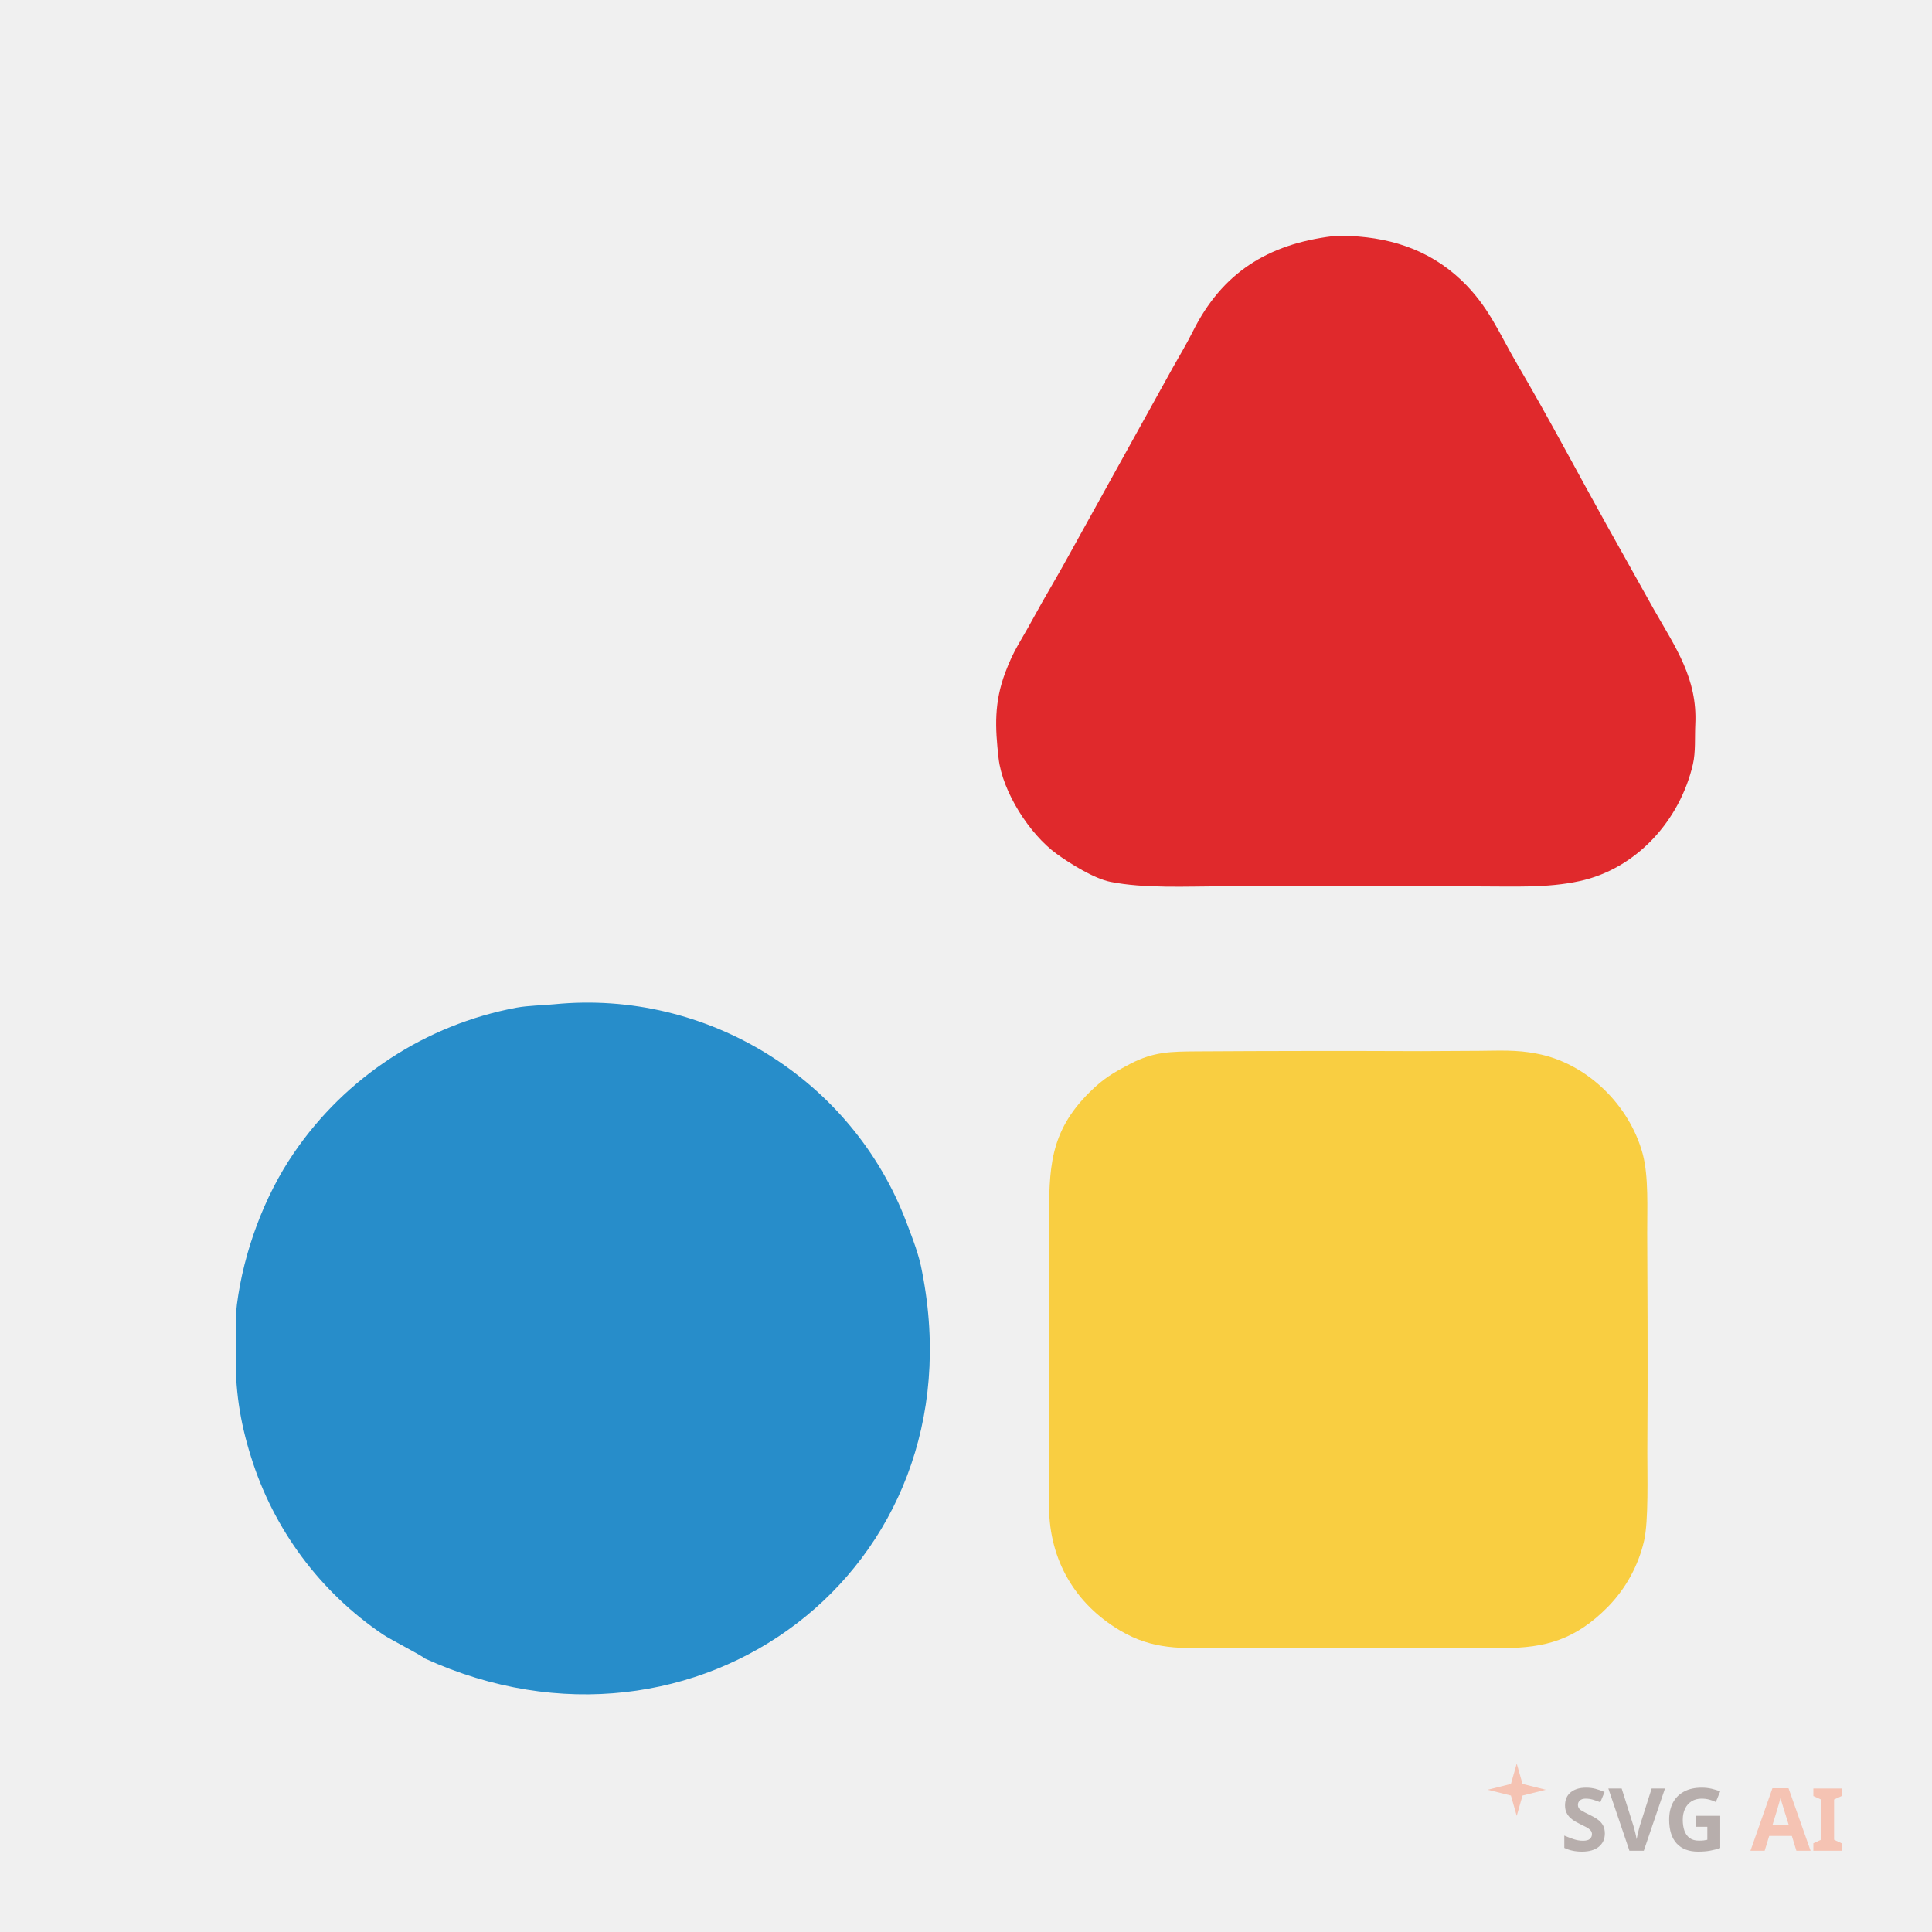
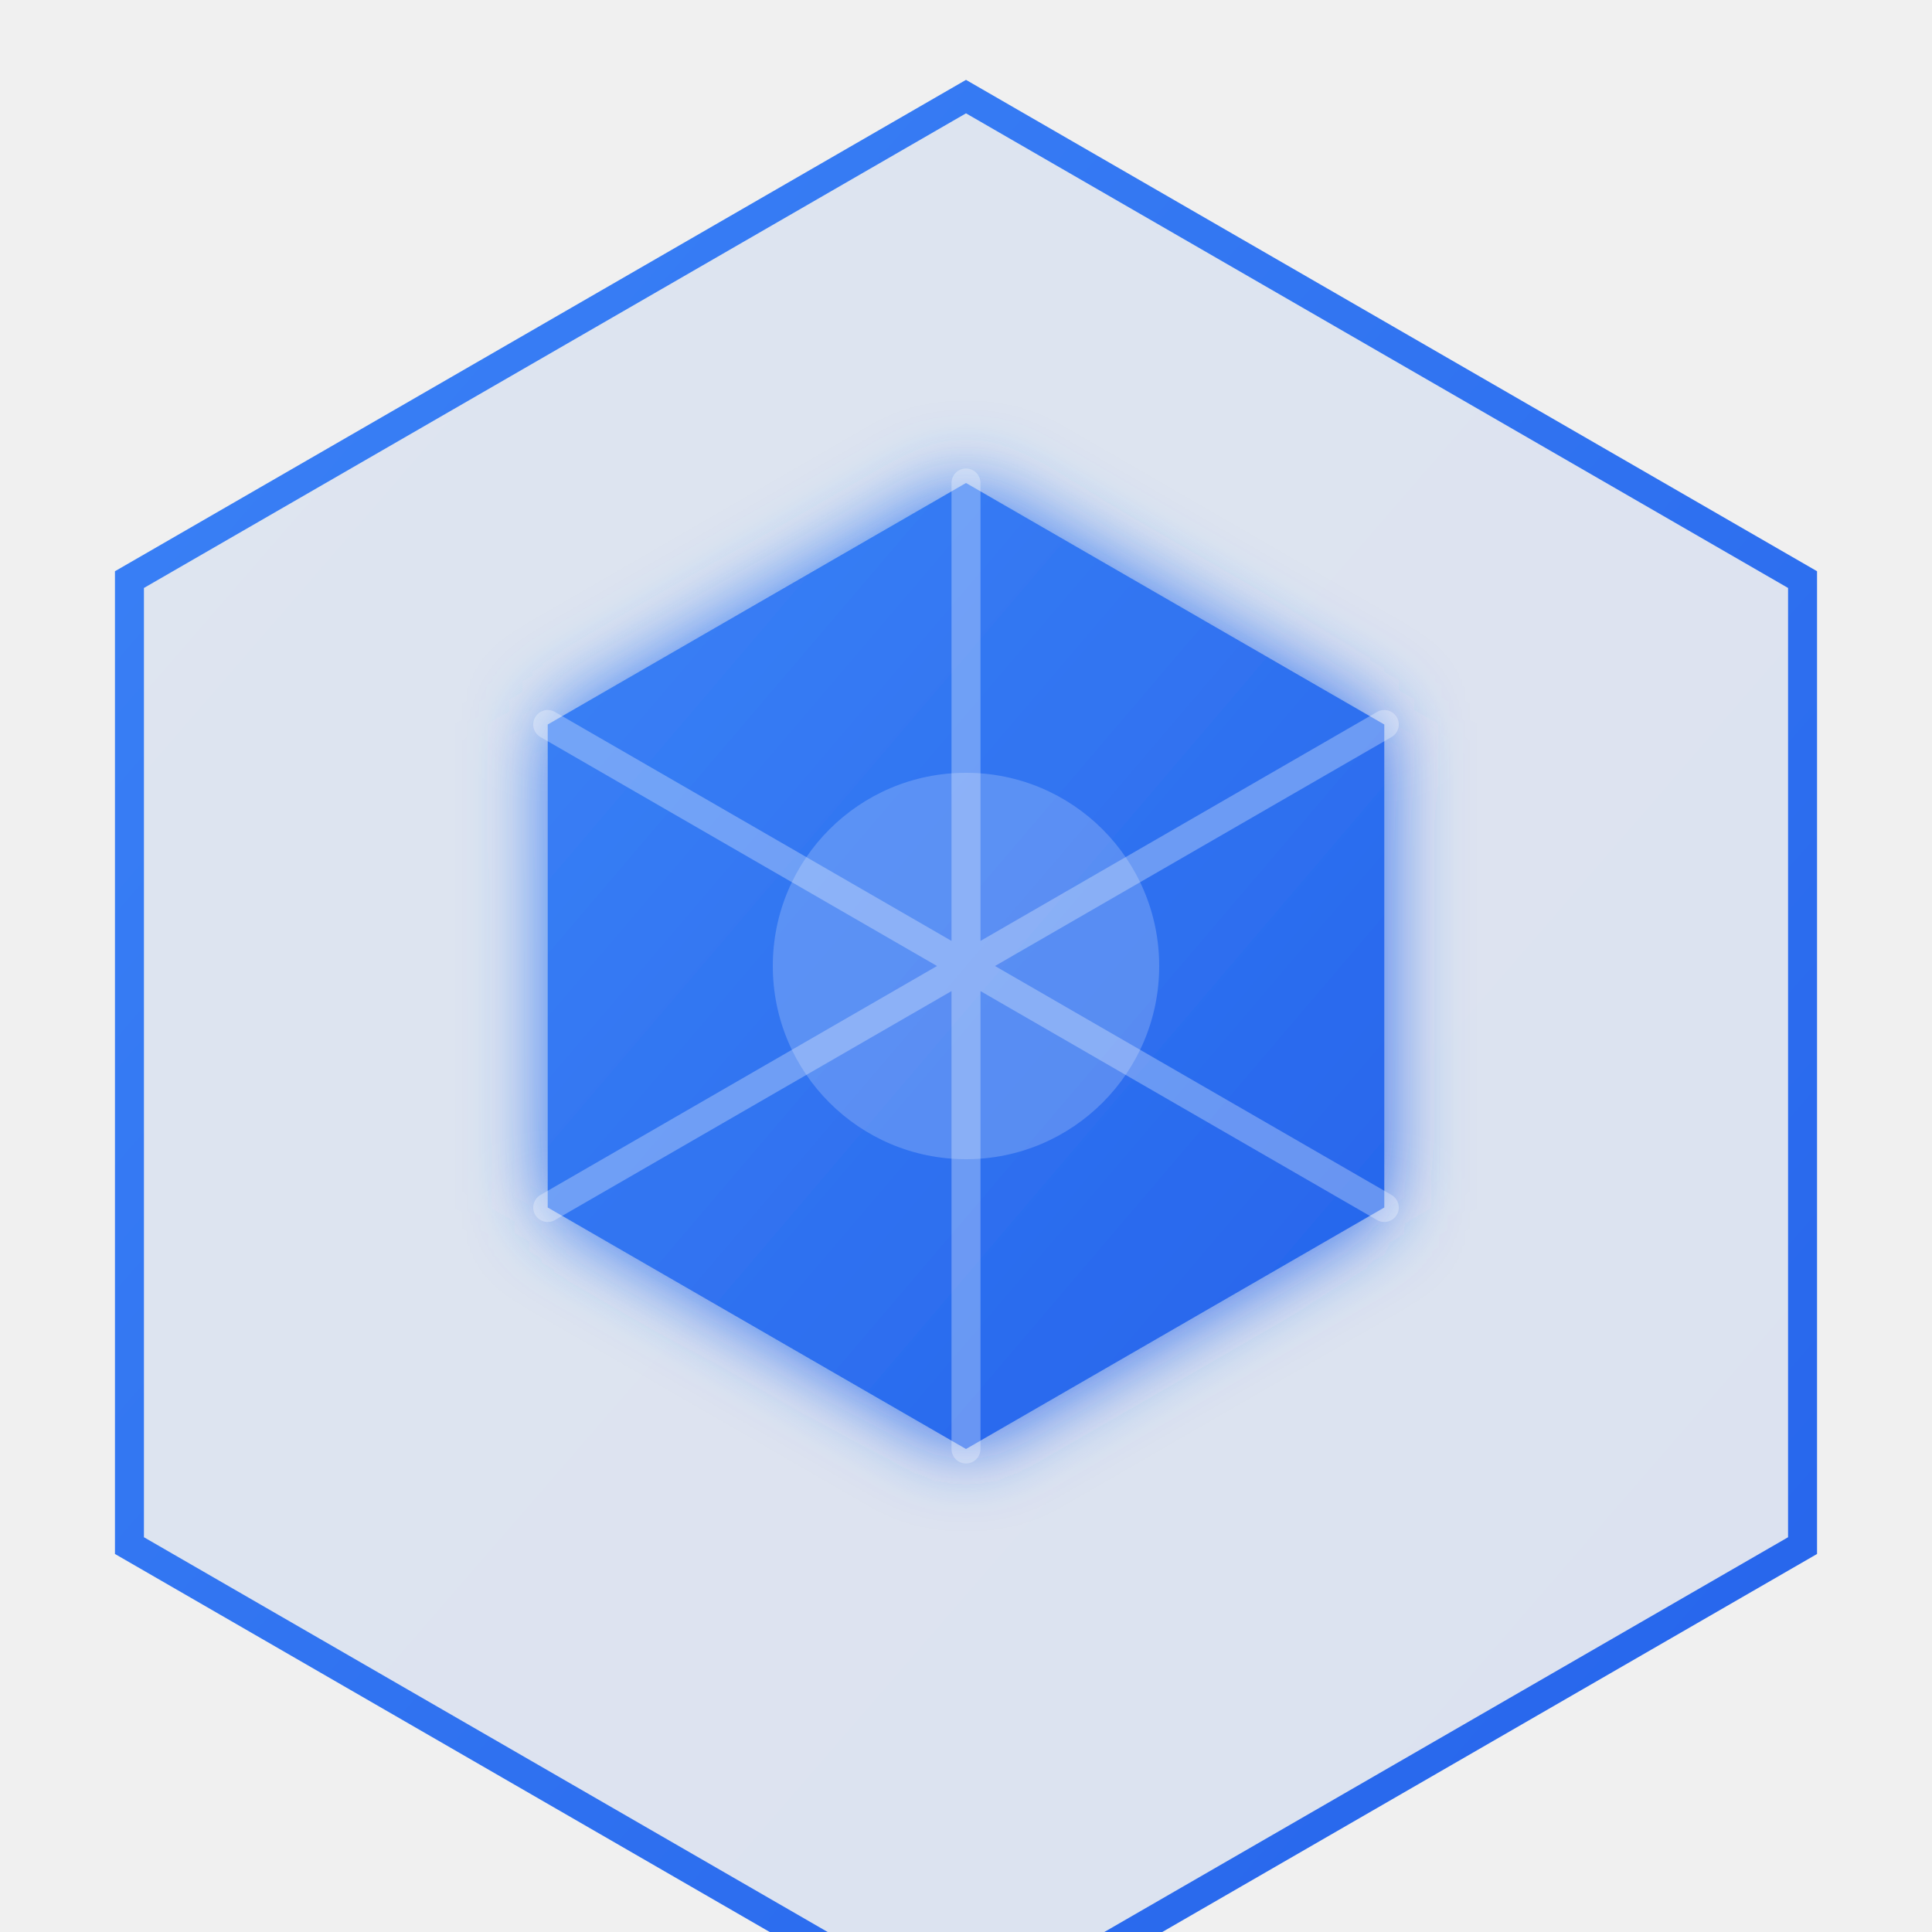
- <svg xmlns="http://www.w3.org/2000/svg" version="1.1" style="display: block;" viewBox="0 0 2048 2048" width="1024" height="1024" preserveAspectRatio="none">
-   <path transform="translate(0,0)" fill="rgb(39,141,202)" d="M 450.325 1758.05 C 446.746 1754.63 414.405 1738.26 406.182 1732.77 C 339.279 1687.62 289.801 1620.97 265.94 1543.87 C 254.209 1506.53 248.915 1471.58 250.039 1432.43 C 250.502 1416.29 249.116 1398.59 251.161 1382.65 C 258.254 1327.35 279.975 1268.22 311.504 1222.22 C 366.568 1141.56 451.474 1086.13 547.475 1068.17 C 560.397 1065.84 574.605 1065.82 587.584 1064.54 C 749.36 1048.58 903.673 1143.96 961.034 1296.13 C 967.482 1313.24 974.297 1330.06 977.551 1348.59 C 1039.44 1664.06 737.442 1889.13 450.325 1758.05 z" />
-   <path transform="translate(0,0)" fill="rgb(249,206,65)" d="M 1268.4 1114.5 C 1347.8 1114.01 1427.2 1113.93 1506.6 1114.25 L 1568.27 1113.92 C 1589.53 1113.76 1607.55 1112.68 1628.64 1116.82 C 1681.88 1126.67 1727.25 1171.21 1741.3 1223.05 C 1747.74 1246.81 1746.01 1281.26 1746.1 1306.66 L 1746.47 1402.22 C 1746.62 1447.85 1746.54 1493.49 1746.23 1539.11 C 1746.16 1563.41 1747.66 1612.33 1742.79 1633.29 C 1736.63 1659.9 1723.22 1684.28 1704.04 1703.73 C 1670.43 1737.57 1639.07 1747.04 1592.79 1747.03 L 1355.53 1747.06 L 1291.45 1747.08 C 1252.33 1747.1 1222.7 1749.32 1187.45 1728.48 C 1139.48 1700.13 1112.55 1653.74 1112.04 1598.12 L 1111.95 1364 L 1112.03 1295.84 C 1112.12 1239.57 1111.84 1200.53 1154.96 1157.84 C 1169.85 1143.1 1179.81 1137.3 1198.05 1127.75 C 1222.87 1114.76 1241.17 1114.7 1268.4 1114.5 z" />
-   <path transform="translate(0,0)" fill="rgb(224,41,44)" d="M 1412.62 250.385 C 1415.75 250.038 1419.26 249.929 1422.41 249.954 C 1470.52 250.532 1513.76 263.489 1548.99 296.936 C 1578.2 324.661 1588.86 352.941 1608.6 386.603 C 1641.28 442.331 1671.35 499.402 1702.73 555.788 L 1753.22 646.097 C 1776.12 686.267 1799.49 719.366 1797.08 767.887 C 1796.42 781.231 1797.58 797.093 1794.57 810.104 C 1780.83 869.537 1734.87 921.062 1674.11 934.062 C 1639.63 941.538 1603.56 939.572 1568.6 939.645 L 1443.25 939.617 L 1295.57 939.499 C 1258.36 939.616 1213.03 941.97 1177.13 934.797 C 1159.71 931.316 1134.37 915.508 1120.07 905.135 C 1091.38 884.329 1062.63 839.379 1058.57 803.957 C 1054.76 770.698 1053.78 744.595 1065.64 712.879 C 1074.77 688.464 1081.98 679.881 1094.16 657.389 C 1107.22 633.25 1122.11 608.873 1135.02 585.022 L 1243.41 389.36 C 1250.35 377.116 1258.18 363.935 1264.44 351.386 C 1295.53 289.086 1343.94 258.848 1412.62 250.385 z" />
-   <g class="svgai-watermark" opacity="0.35" pointer-events="none">
-     <g transform="translate(1577.0, 1869.5) scale(3.0797)">
-       <path d="m10 0 2 7 8 2-8 2-2 7-2-7-8-2 8-2Z" fill="#FF7043" />
-       <text x="25" y="30" font-family="Montserrat,sans-serif" font-weight="700" font-size="30" fill="#4E342E">SVG<tspan dx="8" fill="#FF7043">AI</tspan>
-       </text>
-     </g>
-   </g>
+ <svg xmlns="http://www.w3.org/2000/svg" width="100" height="100" viewBox="0 0 100 100" fill="none">
+   <defs>
+     <linearGradient id="logo-grad" x1="0%" y1="0%" x2="100%" y2="100%">
+       <stop offset="0%" stop-color="#3b82f6" />
+       <stop offset="100%" stop-color="#2563eb" />
+     </linearGradient>
+     <filter id="soft-glow" x="-20%" y="-20%" width="140%" height="140%">
+       <feGaussianBlur stdDeviation="2" result="blur" />
+       <feComposite in="SourceGraphic" in2="blur" operator="over" />
+     </filter>
+   </defs>
+   <path d="M50 5L93.3 30V80L50 105L6.7 80V30L50 5Z" fill="url(#logo-grad)" fill-opacity="0.1" stroke="url(#logo-grad)" stroke-width="1.5" />
+   <path d="M50 25L71.65 37.5V62.5L50 75L28.35 62.5V37.5L50 25Z" fill="url(#logo-grad)" filter="url(#soft-glow)" />
+   <path d="M50 25V75M28.35 37.5L71.65 62.5M28.35 62.5L71.65 37.5" stroke="white" stroke-width="1.5" stroke-opacity="0.3" stroke-linecap="round" />
+   <circle cx="50" cy="50" r="10" fill="white" fill-opacity="0.2" />
</svg>
